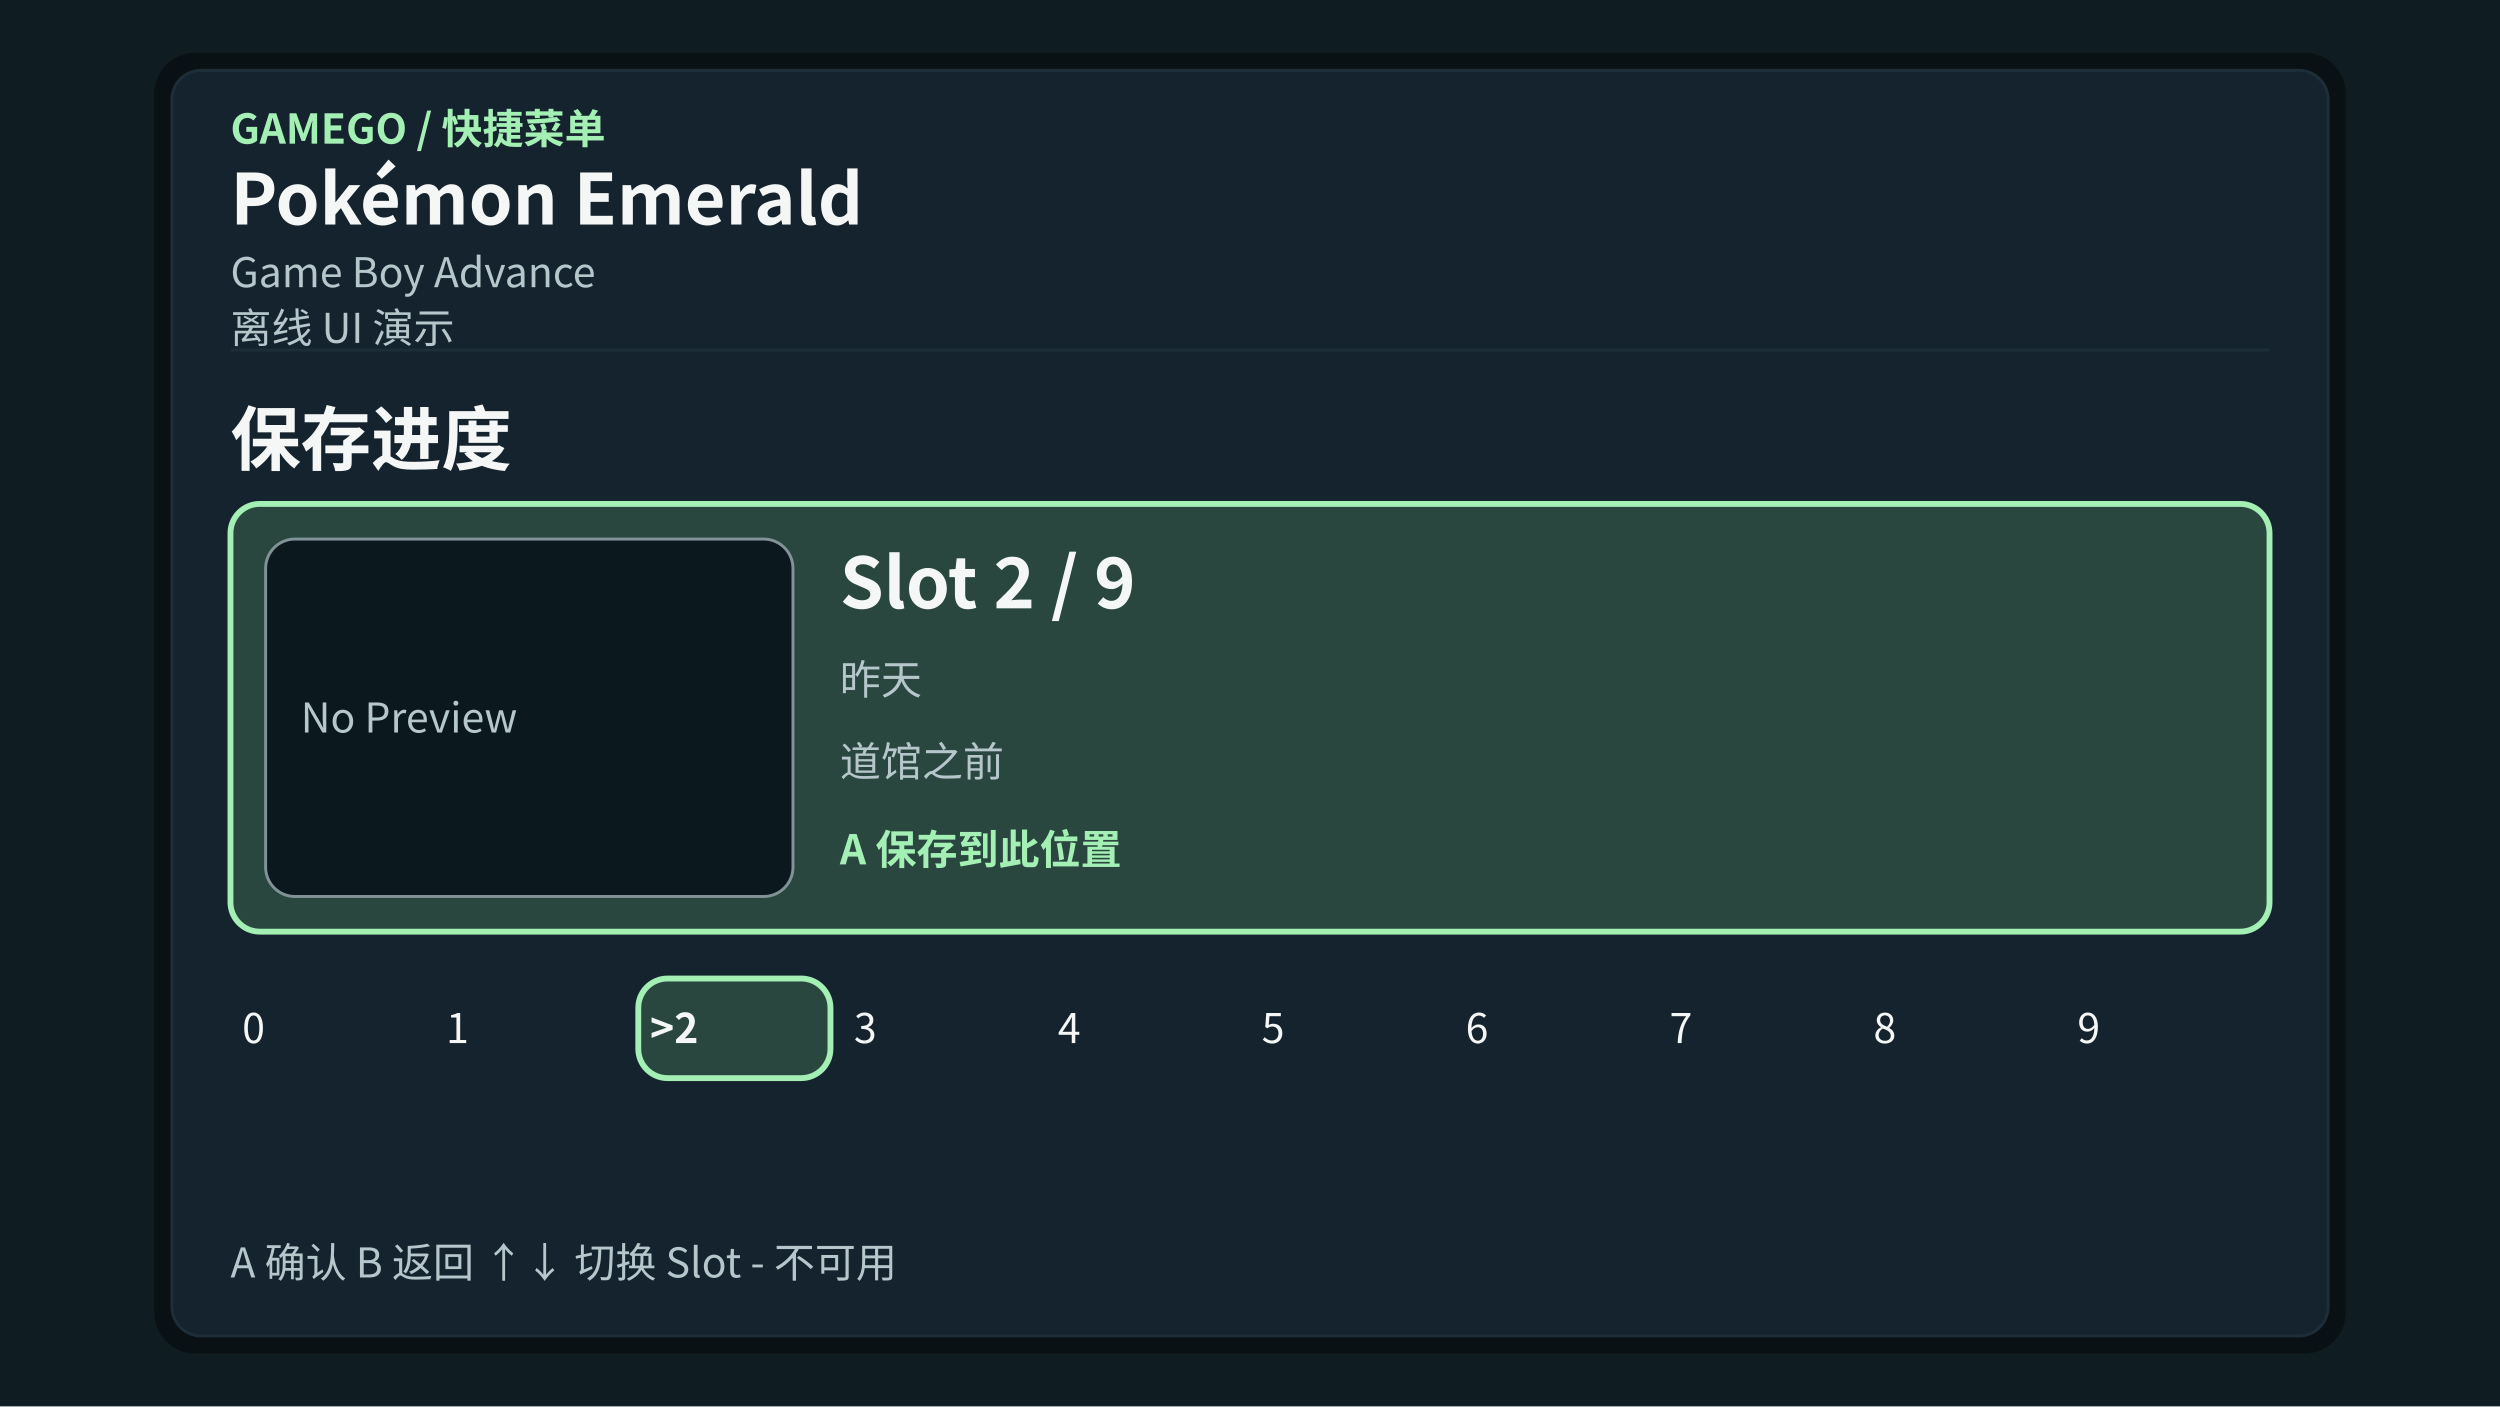
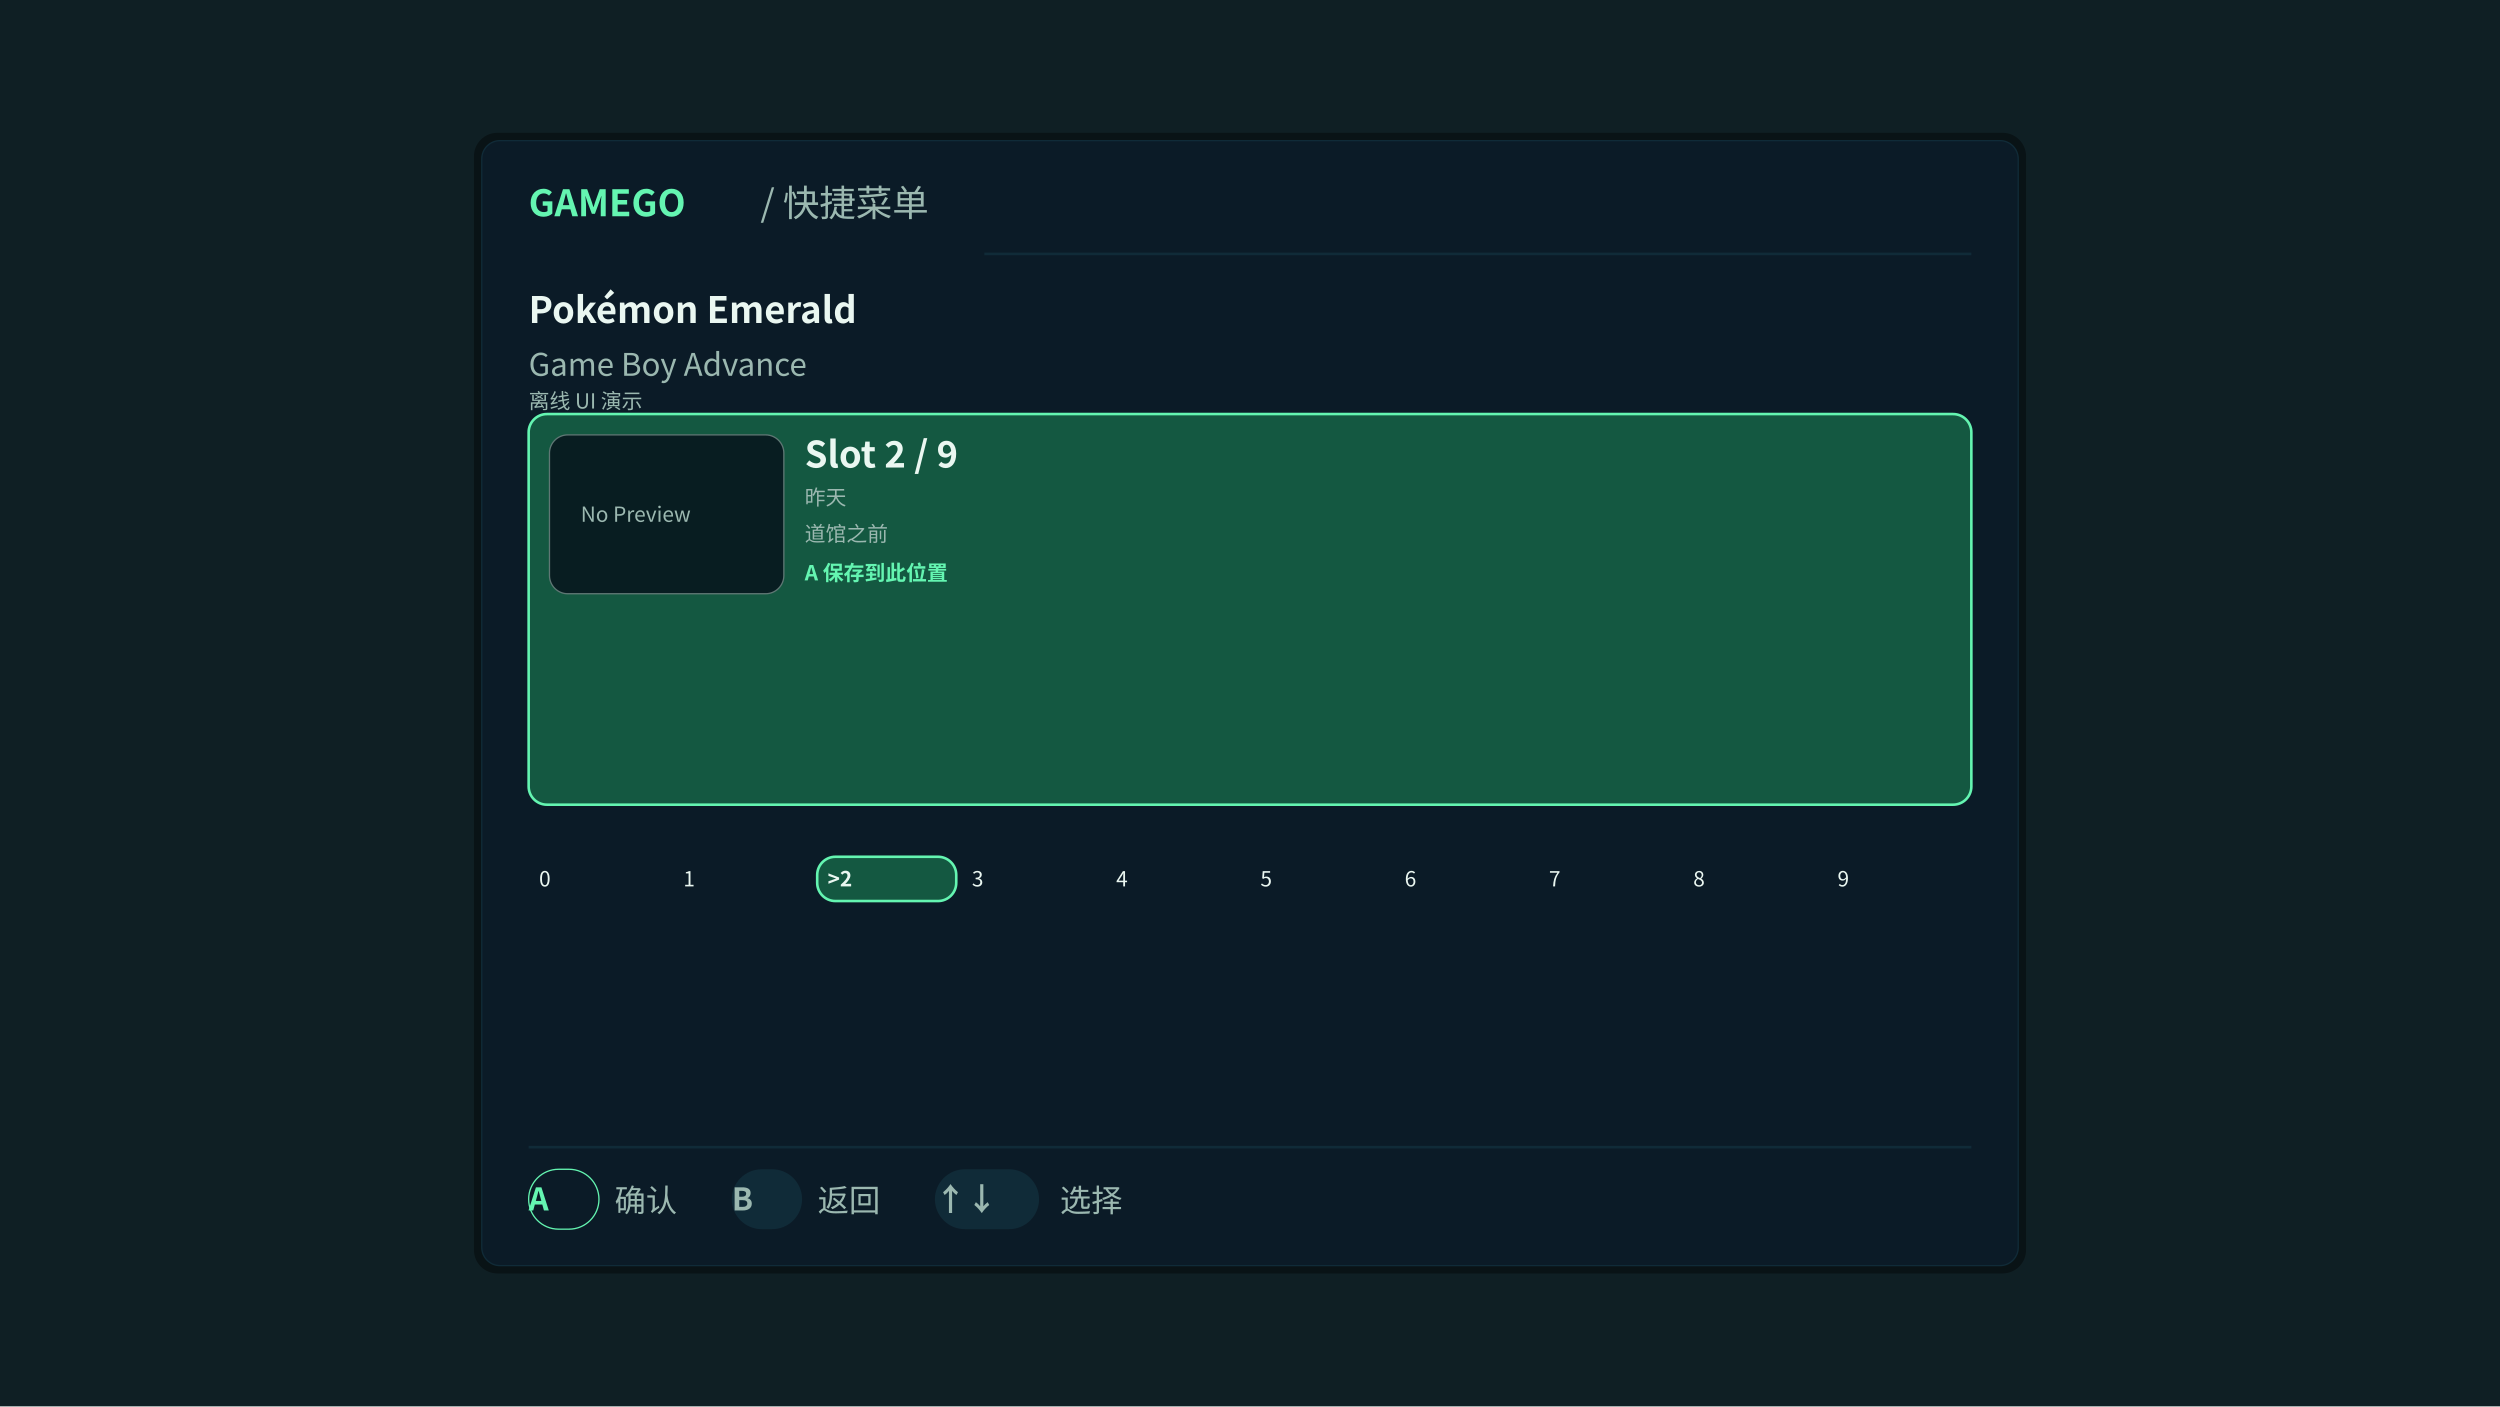
<svg xmlns="http://www.w3.org/2000/svg" width="1280" height="720" viewBox="0 0 1280 720">
  <rect width="100%" height="100%" fill="#456657" />
-   <rect x="0" y="0" width="1280" height="720" rx="0" fill="#071018" fill-opacity="0.851" stroke="#000000" stroke-opacity="0" stroke-width="0" />
-   <rect x="79" y="27" width="1122" height="666" rx="21" fill="#000000" fill-opacity="0.4" stroke="#000000" stroke-opacity="0" stroke-width="0" />
-   <rect x="88" y="36" width="1104" height="648" rx="15" fill="#15232e" fill-opacity="1" stroke="#1d2e38" stroke-opacity="1" stroke-width="1.5" />
+   <rect x="0" y="0" width="1280" height="720" rx="0" fill="#07131c" fill-opacity="0.851" stroke="#000000" stroke-opacity="0" stroke-width="0" />
+   <rect x="242.667" y="68" width="794.667" height="584" rx="12" fill="#000000" fill-opacity="0.4" stroke="#000000" stroke-opacity="0" stroke-width="0" />
+   <rect x="246.667" y="72" width="786.667" height="576" rx="9.333" fill="#0b1b27" fill-opacity="1" stroke="#102b38" stroke-opacity="1" stroke-width="0.667" />
  <defs>
    <clipPath id="c0">
-       <rect x="118" y="54" width="1044" height="24" />
+       <rect x="270.667" y="93.333" width="113.333" height="21.333" />
    </clipPath>
  </defs>
-   <text x="118" y="73.56" fill="#a3efb4" font-size="21" font-weight="600" font-family="PingFang SC,Noto Sans CJK SC,sans-serif" clip-path="url(#c0)">GAMEGO  /  快捷菜单</text>
+   <text x="270.667" y="110.72" fill="#64f5b1" font-size="18.667" font-weight="600" font-family="PingFang SC,Noto Sans CJK SC,sans-serif" clip-path="url(#c0)">GAMEGO</text>
  <defs>
    <clipPath id="c1">
-       <rect x="118" y="81" width="1044" height="42" />
+       <rect x="389.333" y="93.333" width="620" height="21.333" />
    </clipPath>
  </defs>
-   <text x="118" y="114.96" fill="#f4f7f5" font-size="36" font-weight="600" font-family="PingFang SC,Noto Sans CJK SC,sans-serif" clip-path="url(#c1)">Pokémon Emerald</text>
+   <text x="389.333" y="110.72" fill="#9bb8b0" font-size="18.667" font-weight="400" font-family="PingFang SC,Noto Sans CJK SC,sans-serif" clip-path="url(#c1)">/  快捷菜单</text>
+   <rect x="504" y="129.333" width="505.333" height="1.333" rx="0" fill="#102b38" fill-opacity="1" stroke="#000000" stroke-opacity="0" stroke-width="0" />
  <defs>
    <clipPath id="c2">
-       <rect x="118" y="126" width="1044" height="27" />
+       <rect x="270.667" y="145.333" width="738.667" height="26.667" />
    </clipPath>
  </defs>
-   <text x="118" y="147.06" fill="#b6c7cb" font-size="21" font-weight="400" font-family="PingFang SC,Noto Sans CJK SC,sans-serif" clip-path="url(#c2)">Game Boy Advance</text>
+   <text x="270.667" y="165.387" fill="#eaf7f1" font-size="18.667" font-weight="600" font-family="PingFang SC,Noto Sans CJK SC,sans-serif" clip-path="url(#c2)">Pokémon Emerald</text>
  <defs>
    <clipPath id="c3">
-       <rect x="118" y="156" width="1044" height="24" />
+       <rect x="270.667" y="176" width="738.667" height="21.333" />
    </clipPath>
  </defs>
-   <text x="118" y="175.56" fill="#b6c7cb" font-size="21" font-weight="400" font-family="PingFang SC,Noto Sans CJK SC,sans-serif" clip-path="url(#c3)">离线 UI 演示</text>
-   <rect x="118" y="178.5" width="1044" height="1.5" rx="0" fill="#1d2e38" fill-opacity="1" stroke="#000000" stroke-opacity="0" stroke-width="0" />
+   <text x="270.667" y="192.427" fill="#9bb8b0" font-size="16" font-weight="400" font-family="PingFang SC,Noto Sans CJK SC,sans-serif" clip-path="url(#c3)">Game Boy Advance</text>
  <defs>
    <clipPath id="c4">
-       <rect x="118" y="198" width="1044" height="54" />
+       <rect x="270.667" y="197.333" width="738.667" height="16" />
    </clipPath>
  </defs>
-   <text x="118" y="237.96" fill="#f4f7f5" font-size="36" font-weight="600" font-family="PingFang SC,Noto Sans CJK SC,sans-serif" clip-path="url(#c4)">保存进度</text>
-   <rect x="118" y="258" width="1044" height="219" rx="15" fill="#29473f" fill-opacity="1" stroke="#a3efb4" stroke-opacity="1" stroke-width="3" />
-   <rect x="136" y="276" width="270" height="183" rx="15" fill="#071018" fill-opacity="0.851" stroke="#829397" stroke-opacity="1" stroke-width="1.5" />
+   <text x="270.667" y="209.173" fill="#9bb8b0" font-size="10.667" font-weight="400" font-family="PingFang SC,Noto Sans CJK SC,sans-serif" clip-path="url(#c4)">离线 UI 演示</text>
  <defs>
    <clipPath id="c5">
-       <rect x="154" y="276" width="234" height="183" />
+       <rect x="270.667" y="212" width="738.667" height="50.667" />
    </clipPath>
  </defs>
-   <text x="154" y="375.06" fill="#b6c7cb" font-size="21" font-weight="400" font-family="PingFang SC,Noto Sans CJK SC,sans-serif" clip-path="url(#c5)">No Preview</text>
+   <text x="270.667" y="244.053" fill="#eaf7f1" font-size="18.667" font-weight="600" font-family="PingFang SC,Noto Sans CJK SC,sans-serif" clip-path="url(#c5)">保存进度</text>
+   <rect x="270.667" y="212" width="738.667" height="200" rx="9.333" fill="#145841" fill-opacity="1" stroke="#64f5b1" stroke-opacity="1" stroke-width="1.333" />
+   <rect x="281.333" y="222.667" width="120" height="81.333" rx="9.333" fill="#07131c" fill-opacity="0.851" stroke="#5f7774" stroke-opacity="1" stroke-width="0.667" />
  <defs>
    <clipPath id="c6">
-       <rect x="430" y="276" width="714" height="45" />
+       <rect x="297.333" y="222.667" width="88" height="81.333" />
    </clipPath>
  </defs>
-   <text x="430" y="311.46" fill="#f4f7f5" font-size="36" font-weight="600" font-family="PingFang SC,Noto Sans CJK SC,sans-serif" clip-path="url(#c6)">Slot 2  /  9</text>
+   <text x="297.333" y="267.173" fill="#9bb8b0" font-size="10.667" font-weight="400" font-family="PingFang SC,Noto Sans CJK SC,sans-serif" clip-path="url(#c6)">No Preview</text>
  <defs>
    <clipPath id="c7">
-       <rect x="430" y="330" width="714" height="36" />
+       <rect x="412" y="222.667" width="597.333" height="20" />
    </clipPath>
  </defs>
-   <text x="430" y="355.56" fill="#b6c7cb" font-size="21" font-weight="400" font-family="PingFang SC,Noto Sans CJK SC,sans-serif" clip-path="url(#c7)">昨天</text>
+   <text x="412" y="239.387" fill="#eaf7f1" font-size="18.667" font-weight="600" font-family="PingFang SC,Noto Sans CJK SC,sans-serif" clip-path="url(#c7)">Slot 2  /  9</text>
  <defs>
    <clipPath id="c8">
-       <rect x="430" y="372" width="714" height="36" />
+       <rect x="412" y="246.667" width="597.333" height="16" />
    </clipPath>
  </defs>
-   <text x="430" y="397.56" fill="#b6c7cb" font-size="21" font-weight="400" font-family="PingFang SC,Noto Sans CJK SC,sans-serif" clip-path="url(#c8)">道馆之前</text>
+   <text x="412" y="258.507" fill="#9bb8b0" font-size="10.667" font-weight="400" font-family="PingFang SC,Noto Sans CJK SC,sans-serif" clip-path="url(#c8)">昨天</text>
  <defs>
    <clipPath id="c9">
-       <rect x="430" y="417" width="714" height="36" />
+       <rect x="412" y="265.333" width="597.333" height="16" />
    </clipPath>
  </defs>
-   <text x="430" y="442.56" fill="#a3efb4" font-size="21" font-weight="600" font-family="PingFang SC,Noto Sans CJK SC,sans-serif" clip-path="url(#c9)">A 保存到此位置</text>
-   <rect x="118" y="501" width="98.4" height="51" rx="15" fill="#15232e" fill-opacity="1" stroke="#000000" stroke-opacity="0" stroke-width="0" />
+   <text x="412" y="277.173" fill="#9bb8b0" font-size="10.667" font-weight="400" font-family="PingFang SC,Noto Sans CJK SC,sans-serif" clip-path="url(#c9)">道馆之前</text>
  <defs>
    <clipPath id="c10">
-       <rect x="124" y="501" width="86.4" height="51" />
+       <rect x="412" y="285.333" width="597.333" height="16" />
    </clipPath>
  </defs>
-   <text x="124" y="534.06" fill="#f4f7f5" font-size="21" font-weight="400" font-family="PingFang SC,Noto Sans CJK SC,sans-serif" clip-path="url(#c10)"> 0 </text>
-   <rect x="222.4" y="501" width="98.4" height="51" rx="15" fill="#15232e" fill-opacity="1" stroke="#000000" stroke-opacity="0" stroke-width="0" />
+   <text x="412" y="297.173" fill="#64f5b1" font-size="10.667" font-weight="600" font-family="PingFang SC,Noto Sans CJK SC,sans-serif" clip-path="url(#c10)">A 保存到此位置</text>
+   <rect x="270.667" y="438.667" width="71.2" height="22.667" rx="9.333" fill="#0b1b27" fill-opacity="1" stroke="#000000" stroke-opacity="0" stroke-width="0" />
  <defs>
    <clipPath id="c11">
-       <rect x="228.4" y="501" width="86.4" height="51" />
+       <rect x="276" y="438.667" width="60.533" height="22.667" />
    </clipPath>
  </defs>
-   <text x="228.4" y="534.06" fill="#f4f7f5" font-size="21" font-weight="400" font-family="PingFang SC,Noto Sans CJK SC,sans-serif" clip-path="url(#c11)"> 1 </text>
-   <rect x="326.8" y="501" width="98.4" height="51" rx="15" fill="#29473f" fill-opacity="1" stroke="#a3efb4" stroke-opacity="1" stroke-width="3" />
+   <text x="276" y="453.84" fill="#eaf7f1" font-size="10.667" font-weight="400" font-family="PingFang SC,Noto Sans CJK SC,sans-serif" clip-path="url(#c11)"> 0 </text>
+   <rect x="344.533" y="438.667" width="71.2" height="22.667" rx="9.333" fill="#0b1b27" fill-opacity="1" stroke="#000000" stroke-opacity="0" stroke-width="0" />
  <defs>
    <clipPath id="c12">
-       <rect x="332.8" y="501" width="86.4" height="51" />
+       <rect x="349.867" y="438.667" width="60.533" height="22.667" />
    </clipPath>
  </defs>
-   <text x="332.8" y="534.06" fill="#f4f7f5" font-size="21" font-weight="600" font-family="PingFang SC,Noto Sans CJK SC,sans-serif" clip-path="url(#c12)">&gt;2 </text>
-   <rect x="431.2" y="501" width="98.4" height="51" rx="15" fill="#15232e" fill-opacity="1" stroke="#000000" stroke-opacity="0" stroke-width="0" />
+   <text x="349.867" y="453.84" fill="#eaf7f1" font-size="10.667" font-weight="400" font-family="PingFang SC,Noto Sans CJK SC,sans-serif" clip-path="url(#c12)"> 1 </text>
+   <rect x="418.4" y="438.667" width="71.2" height="22.667" rx="9.333" fill="#145841" fill-opacity="1" stroke="#64f5b1" stroke-opacity="1" stroke-width="1.333" />
  <defs>
    <clipPath id="c13">
-       <rect x="437.2" y="501" width="86.4" height="51" />
+       <rect x="423.733" y="438.667" width="60.533" height="22.667" />
    </clipPath>
  </defs>
-   <text x="437.2" y="534.06" fill="#f4f7f5" font-size="21" font-weight="400" font-family="PingFang SC,Noto Sans CJK SC,sans-serif" clip-path="url(#c13)"> 3 </text>
-   <rect x="535.6" y="501" width="98.4" height="51" rx="15" fill="#15232e" fill-opacity="1" stroke="#000000" stroke-opacity="0" stroke-width="0" />
+   <text x="423.733" y="453.84" fill="#eaf7f1" font-size="10.667" font-weight="600" font-family="PingFang SC,Noto Sans CJK SC,sans-serif" clip-path="url(#c13)">&gt;2 </text>
+   <rect x="492.267" y="438.667" width="71.2" height="22.667" rx="9.333" fill="#0b1b27" fill-opacity="1" stroke="#000000" stroke-opacity="0" stroke-width="0" />
  <defs>
    <clipPath id="c14">
-       <rect x="541.6" y="501" width="86.4" height="51" />
+       <rect x="497.6" y="438.667" width="60.533" height="22.667" />
    </clipPath>
  </defs>
-   <text x="541.6" y="534.06" fill="#f4f7f5" font-size="21" font-weight="400" font-family="PingFang SC,Noto Sans CJK SC,sans-serif" clip-path="url(#c14)"> 4 </text>
-   <rect x="640" y="501" width="98.4" height="51" rx="15" fill="#15232e" fill-opacity="1" stroke="#000000" stroke-opacity="0" stroke-width="0" />
+   <text x="497.6" y="453.84" fill="#eaf7f1" font-size="10.667" font-weight="400" font-family="PingFang SC,Noto Sans CJK SC,sans-serif" clip-path="url(#c14)"> 3 </text>
+   <rect x="566.133" y="438.667" width="71.2" height="22.667" rx="9.333" fill="#0b1b27" fill-opacity="1" stroke="#000000" stroke-opacity="0" stroke-width="0" />
  <defs>
    <clipPath id="c15">
-       <rect x="646" y="501" width="86.4" height="51" />
+       <rect x="571.467" y="438.667" width="60.533" height="22.667" />
    </clipPath>
  </defs>
-   <text x="646" y="534.06" fill="#f4f7f5" font-size="21" font-weight="400" font-family="PingFang SC,Noto Sans CJK SC,sans-serif" clip-path="url(#c15)"> 5 </text>
-   <rect x="744.4" y="501" width="98.4" height="51" rx="15" fill="#15232e" fill-opacity="1" stroke="#000000" stroke-opacity="0" stroke-width="0" />
+   <text x="571.467" y="453.84" fill="#eaf7f1" font-size="10.667" font-weight="400" font-family="PingFang SC,Noto Sans CJK SC,sans-serif" clip-path="url(#c15)"> 4 </text>
+   <rect x="640" y="438.667" width="71.2" height="22.667" rx="9.333" fill="#0b1b27" fill-opacity="1" stroke="#000000" stroke-opacity="0" stroke-width="0" />
  <defs>
    <clipPath id="c16">
-       <rect x="750.4" y="501" width="86.4" height="51" />
+       <rect x="645.333" y="438.667" width="60.533" height="22.667" />
    </clipPath>
  </defs>
-   <text x="750.4" y="534.06" fill="#f4f7f5" font-size="21" font-weight="400" font-family="PingFang SC,Noto Sans CJK SC,sans-serif" clip-path="url(#c16)"> 6 </text>
-   <rect x="848.8" y="501" width="98.4" height="51" rx="15" fill="#15232e" fill-opacity="1" stroke="#000000" stroke-opacity="0" stroke-width="0" />
+   <text x="645.333" y="453.84" fill="#eaf7f1" font-size="10.667" font-weight="400" font-family="PingFang SC,Noto Sans CJK SC,sans-serif" clip-path="url(#c16)"> 5 </text>
+   <rect x="713.867" y="438.667" width="71.2" height="22.667" rx="9.333" fill="#0b1b27" fill-opacity="1" stroke="#000000" stroke-opacity="0" stroke-width="0" />
  <defs>
    <clipPath id="c17">
-       <rect x="854.8" y="501" width="86.4" height="51" />
+       <rect x="719.2" y="438.667" width="60.533" height="22.667" />
    </clipPath>
  </defs>
-   <text x="854.8" y="534.06" fill="#f4f7f5" font-size="21" font-weight="400" font-family="PingFang SC,Noto Sans CJK SC,sans-serif" clip-path="url(#c17)"> 7 </text>
-   <rect x="953.2" y="501" width="98.4" height="51" rx="15" fill="#15232e" fill-opacity="1" stroke="#000000" stroke-opacity="0" stroke-width="0" />
+   <text x="719.2" y="453.84" fill="#eaf7f1" font-size="10.667" font-weight="400" font-family="PingFang SC,Noto Sans CJK SC,sans-serif" clip-path="url(#c17)"> 6 </text>
+   <rect x="787.733" y="438.667" width="71.2" height="22.667" rx="9.333" fill="#0b1b27" fill-opacity="1" stroke="#000000" stroke-opacity="0" stroke-width="0" />
  <defs>
    <clipPath id="c18">
-       <rect x="959.2" y="501" width="86.4" height="51" />
+       <rect x="793.067" y="438.667" width="60.533" height="22.667" />
    </clipPath>
  </defs>
-   <text x="959.2" y="534.06" fill="#f4f7f5" font-size="21" font-weight="400" font-family="PingFang SC,Noto Sans CJK SC,sans-serif" clip-path="url(#c18)"> 8 </text>
-   <rect x="1057.6" y="501" width="98.4" height="51" rx="15" fill="#15232e" fill-opacity="1" stroke="#000000" stroke-opacity="0" stroke-width="0" />
+   <text x="793.067" y="453.84" fill="#eaf7f1" font-size="10.667" font-weight="400" font-family="PingFang SC,Noto Sans CJK SC,sans-serif" clip-path="url(#c18)"> 7 </text>
+   <rect x="861.6" y="438.667" width="71.2" height="22.667" rx="9.333" fill="#0b1b27" fill-opacity="1" stroke="#000000" stroke-opacity="0" stroke-width="0" />
  <defs>
    <clipPath id="c19">
-       <rect x="1063.6" y="501" width="86.4" height="51" />
+       <rect x="866.933" y="438.667" width="60.533" height="22.667" />
    </clipPath>
  </defs>
-   <text x="1063.6" y="534.06" fill="#f4f7f5" font-size="21" font-weight="400" font-family="PingFang SC,Noto Sans CJK SC,sans-serif" clip-path="url(#c19)"> 9 </text>
+   <text x="866.933" y="453.84" fill="#eaf7f1" font-size="10.667" font-weight="400" font-family="PingFang SC,Noto Sans CJK SC,sans-serif" clip-path="url(#c19)"> 8 </text>
+   <rect x="935.467" y="438.667" width="71.2" height="22.667" rx="9.333" fill="#0b1b27" fill-opacity="1" stroke="#000000" stroke-opacity="0" stroke-width="0" />
  <defs>
    <clipPath id="c20">
-       <rect x="118" y="627" width="1044" height="39" />
+       <rect x="940.8" y="438.667" width="60.533" height="22.667" />
    </clipPath>
  </defs>
-   <text x="118" y="654.06" fill="#b6c7cb" font-size="21" font-weight="400" font-family="PingFang SC,Noto Sans CJK SC,sans-serif" clip-path="url(#c20)">A 确认    B 返回    ↑↓ 切换 Slot    - 不可用</text>
+   <text x="940.8" y="453.84" fill="#eaf7f1" font-size="10.667" font-weight="400" font-family="PingFang SC,Noto Sans CJK SC,sans-serif" clip-path="url(#c20)"> 9 </text>
+   <rect x="270.667" y="586.667" width="738.667" height="1.333" rx="0" fill="#102b38" fill-opacity="1" stroke="#000000" stroke-opacity="0" stroke-width="0" />
+   <rect x="270.667" y="598.667" width="36" height="30.667" rx="15.333" fill="#0b1b27" fill-opacity="1" stroke="#64f5b1" stroke-opacity="1" stroke-width="0.667" />
+   <defs>
+     <clipPath id="c21">
+       <rect x="270.667" y="598.667" width="36" height="30.667" />
+     </clipPath>
+   </defs>
+   <text x="270.667" y="619.76" fill="#64f5b1" font-size="16" font-weight="600" font-family="PingFang SC,Noto Sans CJK SC,sans-serif" clip-path="url(#c21)">A</text>
+   <defs>
+     <clipPath id="c22">
+       <rect x="314.667" y="598.667" width="66.667" height="32" />
+     </clipPath>
+   </defs>
+   <text x="314.667" y="620.427" fill="#9bb8b0" font-size="16" font-weight="400" font-family="PingFang SC,Noto Sans CJK SC,sans-serif" clip-path="url(#c22)">确认</text>
+   <rect x="374.667" y="598.667" width="36" height="30.667" rx="15.333" fill="#102b38" fill-opacity="1" stroke="#000000" stroke-opacity="0" stroke-width="0" />
+   <defs>
+     <clipPath id="c23">
+       <rect x="374.667" y="598.667" width="36" height="30.667" />
+     </clipPath>
+   </defs>
+   <text x="374.667" y="619.76" fill="#9bb8b0" font-size="16" font-weight="600" font-family="PingFang SC,Noto Sans CJK SC,sans-serif" clip-path="url(#c23)">B</text>
+   <defs>
+     <clipPath id="c24">
+       <rect x="418.667" y="598.667" width="66.667" height="32" />
+     </clipPath>
+   </defs>
+   <text x="418.667" y="620.427" fill="#9bb8b0" font-size="16" font-weight="400" font-family="PingFang SC,Noto Sans CJK SC,sans-serif" clip-path="url(#c24)">返回</text>
+   <rect x="478.667" y="598.667" width="53.333" height="30.667" rx="15.333" fill="#102b38" fill-opacity="1" stroke="#000000" stroke-opacity="0" stroke-width="0" />
+   <defs>
+     <clipPath id="c25">
+       <rect x="478.667" y="598.667" width="53.333" height="30.667" />
+     </clipPath>
+   </defs>
+   <text x="478.667" y="619.76" fill="#9bb8b0" font-size="16" font-weight="600" font-family="PingFang SC,Noto Sans CJK SC,sans-serif" clip-path="url(#c25)">↑↓</text>
+   <defs>
+     <clipPath id="c26">
+       <rect x="542.667" y="598.667" width="66.667" height="32" />
+     </clipPath>
+   </defs>
+   <text x="542.667" y="620.427" fill="#9bb8b0" font-size="16" font-weight="400" font-family="PingFang SC,Noto Sans CJK SC,sans-serif" clip-path="url(#c26)">选择</text>
</svg>
